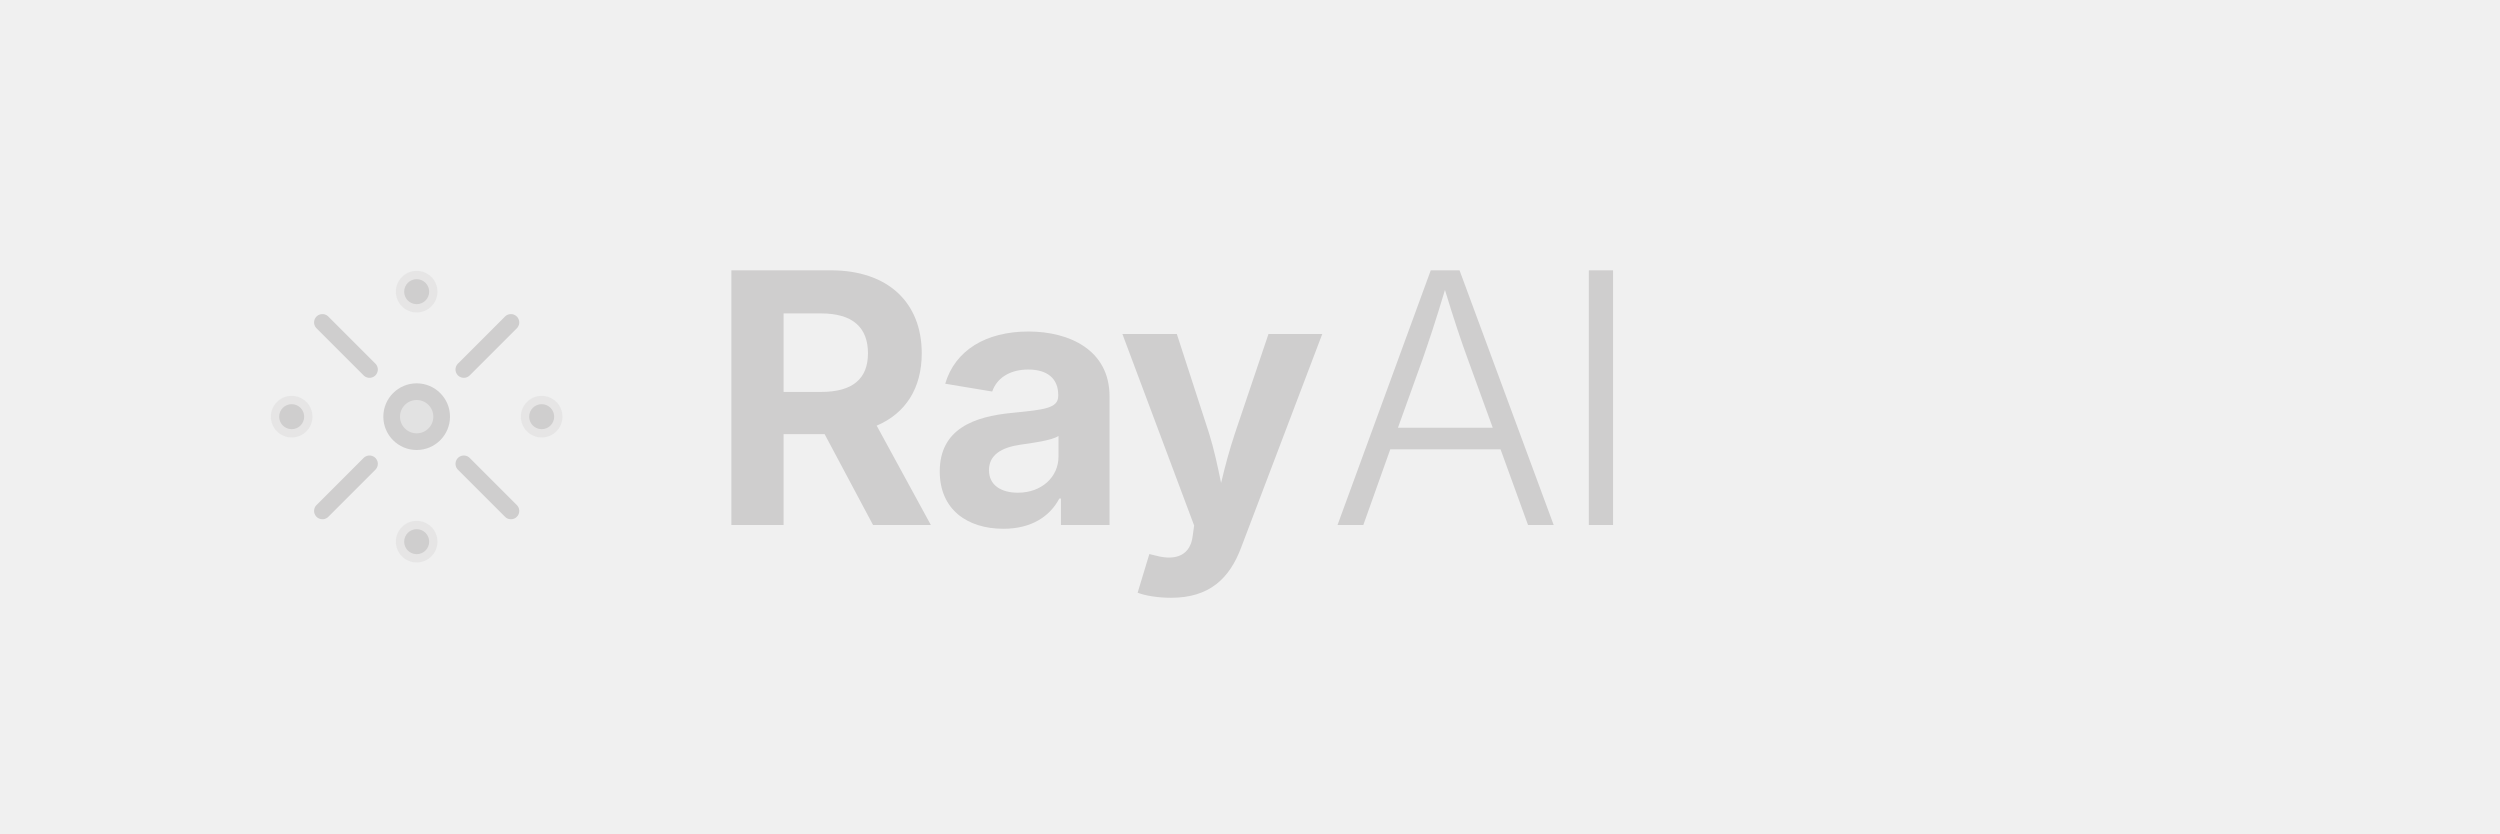
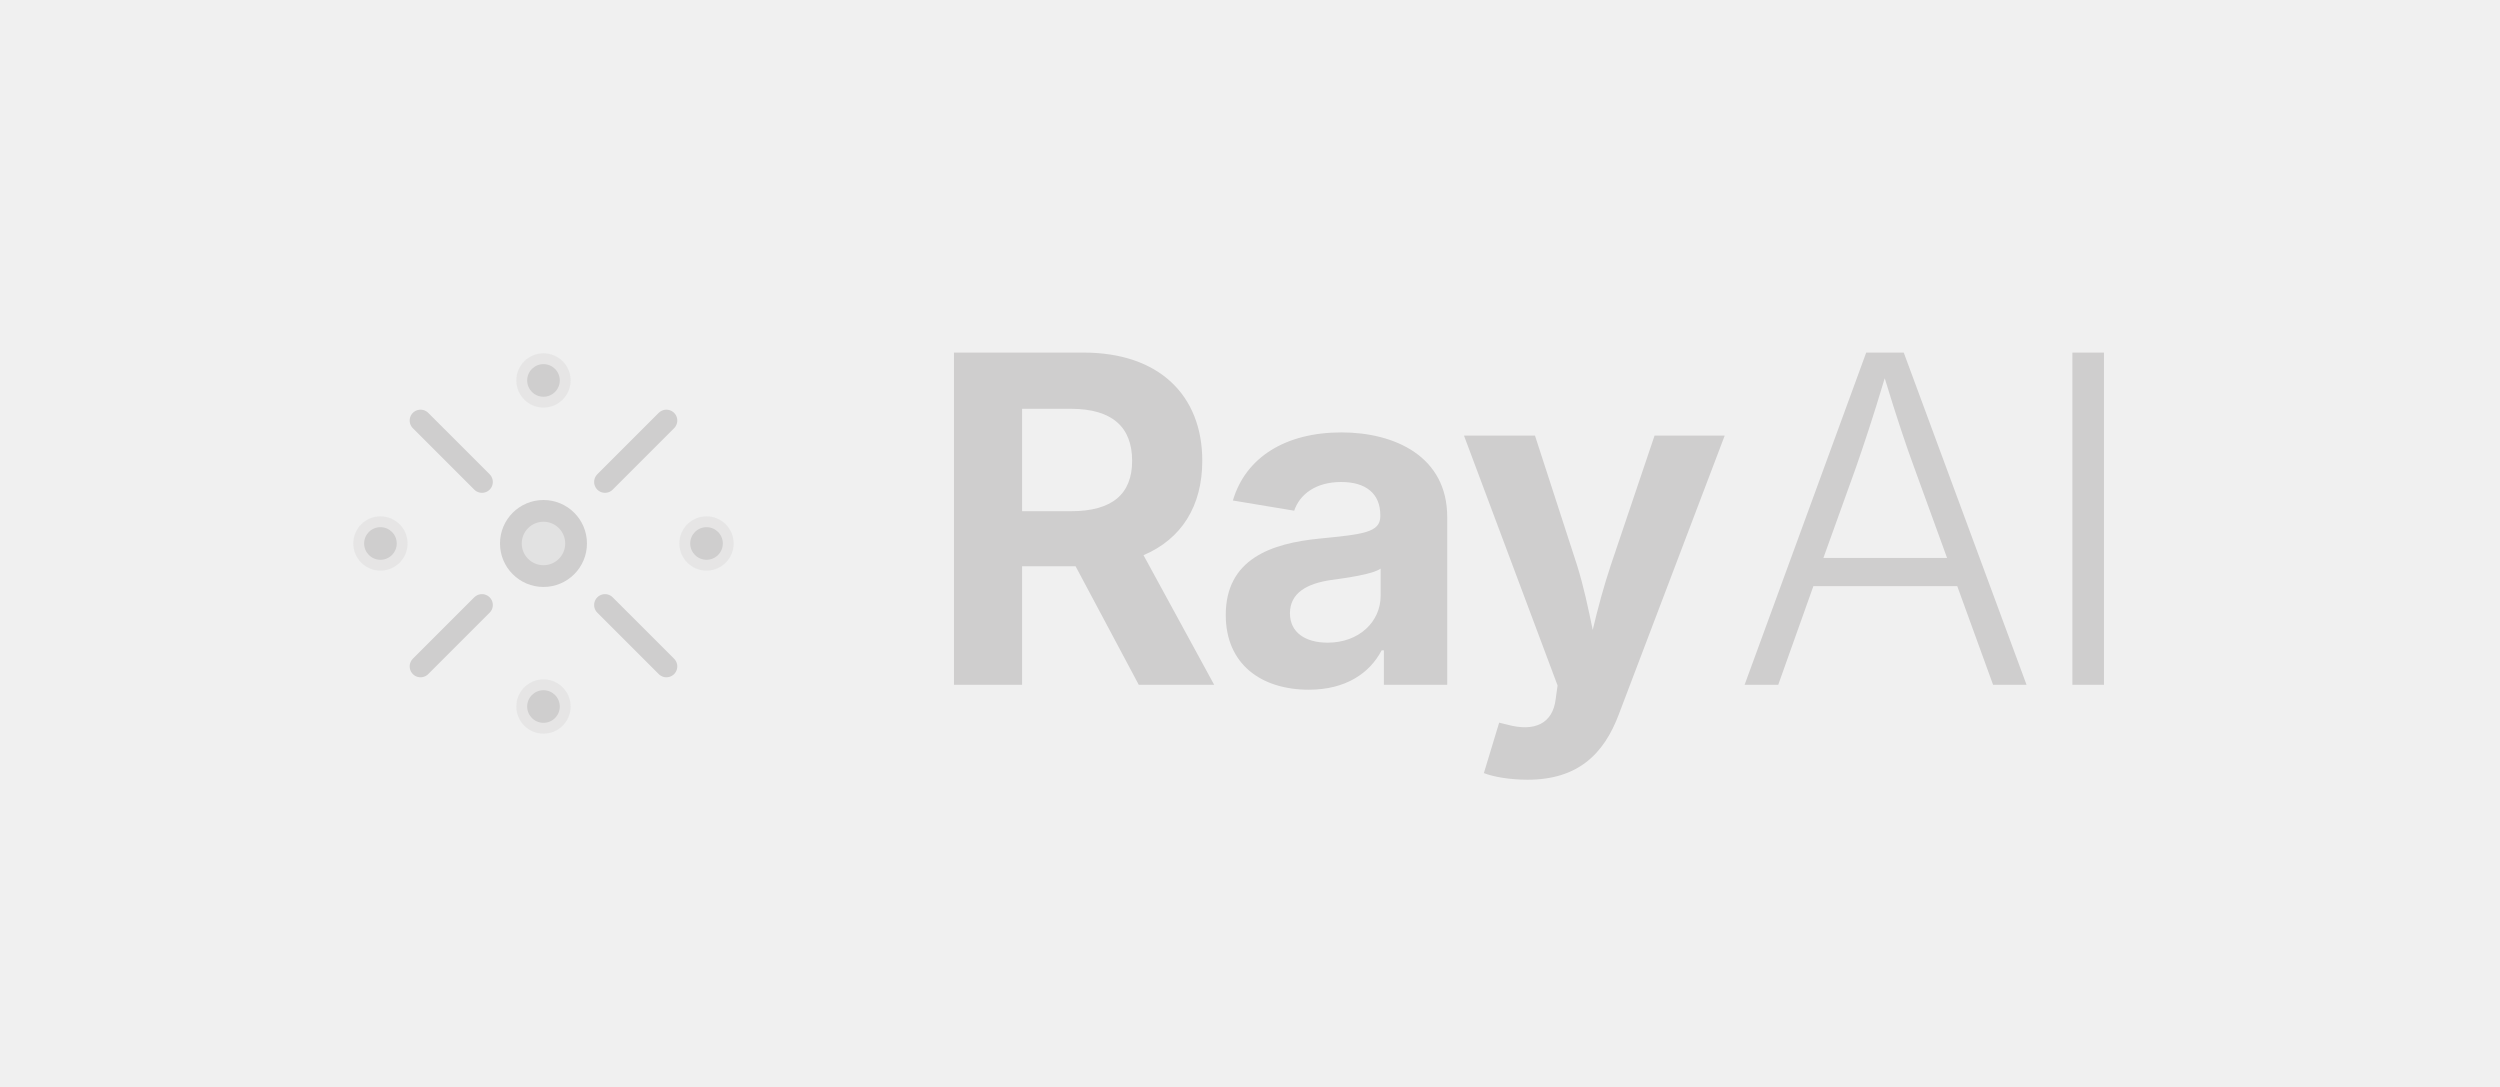
- <svg xmlns="http://www.w3.org/2000/svg" viewBox="0 0 300 100" fill="none">
+ <svg xmlns="http://www.w3.org/2000/svg" viewBox="0 0 230 100" fill="none">
  <g transform="translate(50, 50) scale(1.25)">
    <circle cx="0" cy="0" r="3.2" fill="#CFCECE" />
    <circle cx="0" cy="0" r="1.6" fill="#FFFFFF" opacity="0.4" />
    <g stroke="#CFCECE" stroke-width="1.6" stroke-linecap="round">
      <line x1="9.048" y1="-9.048" x2="4.528" y2="-4.528" />
      <line x1="9.048" y1="9.048" x2="4.528" y2="4.528" />
      <line x1="-9.048" y1="9.048" x2="-4.528" y2="4.528" />
      <line x1="-9.048" y1="-9.048" x2="-4.528" y2="-4.528" />
    </g>
    <g>
      <circle cx="0" cy="-12" r="2" fill="#CFCECE" opacity="0.3" />
      <circle cx="12" cy="0" r="2" fill="#CFCECE" opacity="0.3" />
      <circle cx="0" cy="12" r="2" fill="#CFCECE" opacity="0.3" />
      <circle cx="-12" cy="0" r="2" fill="#CFCECE" opacity="0.3" />
      <circle cx="0" cy="-12" r="1.2" fill="#CFCECE" />
      <circle cx="12" cy="0" r="1.2" fill="#CFCECE" />
      <circle cx="0" cy="12" r="1.2" fill="#CFCECE" />
      <circle cx="-12" cy="0" r="1.2" fill="#CFCECE" />
    </g>
  </g>
  <text x="85" y="63" font-family="Inter, -apple-system, BlinkMacSystemFont, 'Segoe UI', sans-serif" font-size="42" font-weight="700" fill="#CFCECE" letter-spacing="-1">
    Ray<tspan font-weight="300">AI</tspan>
  </text>
</svg>
